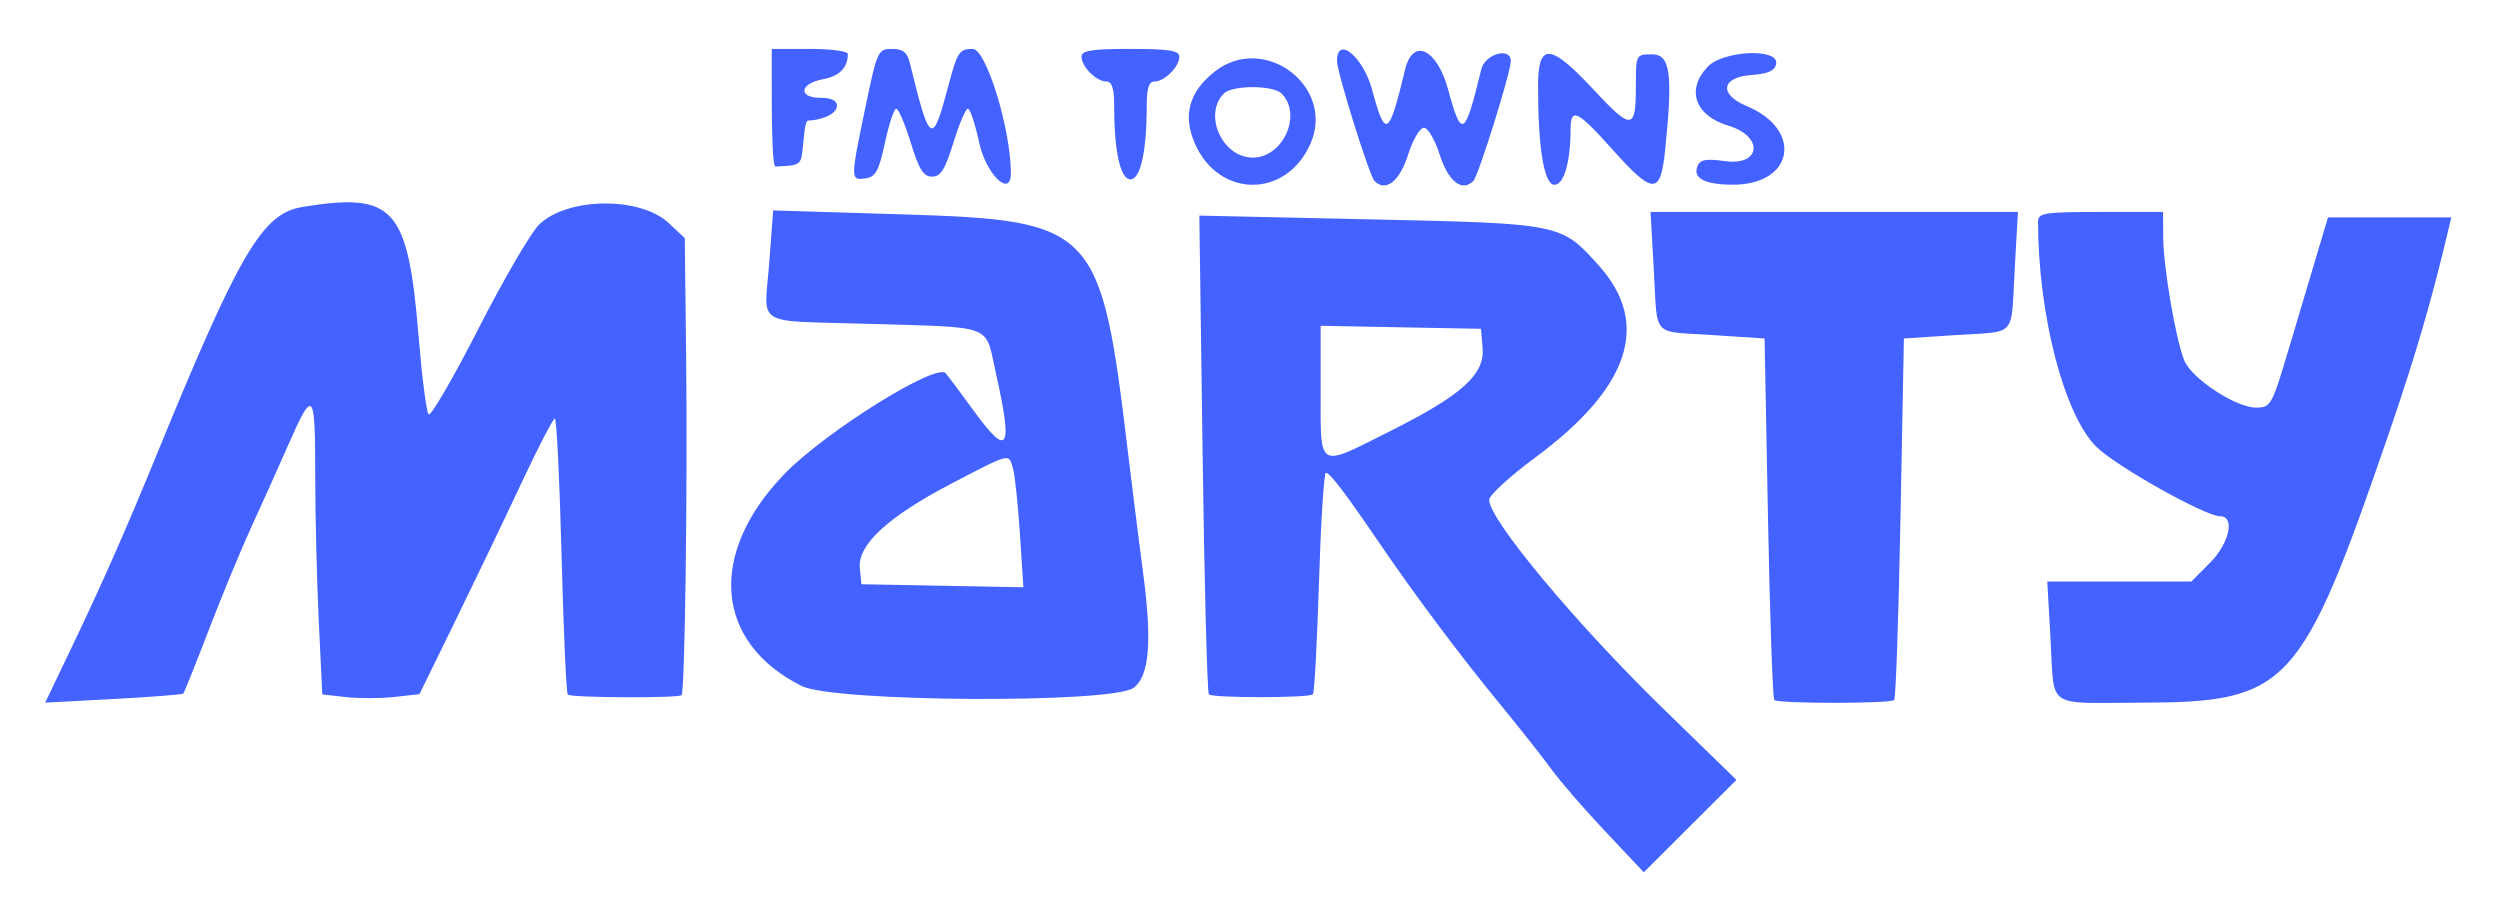
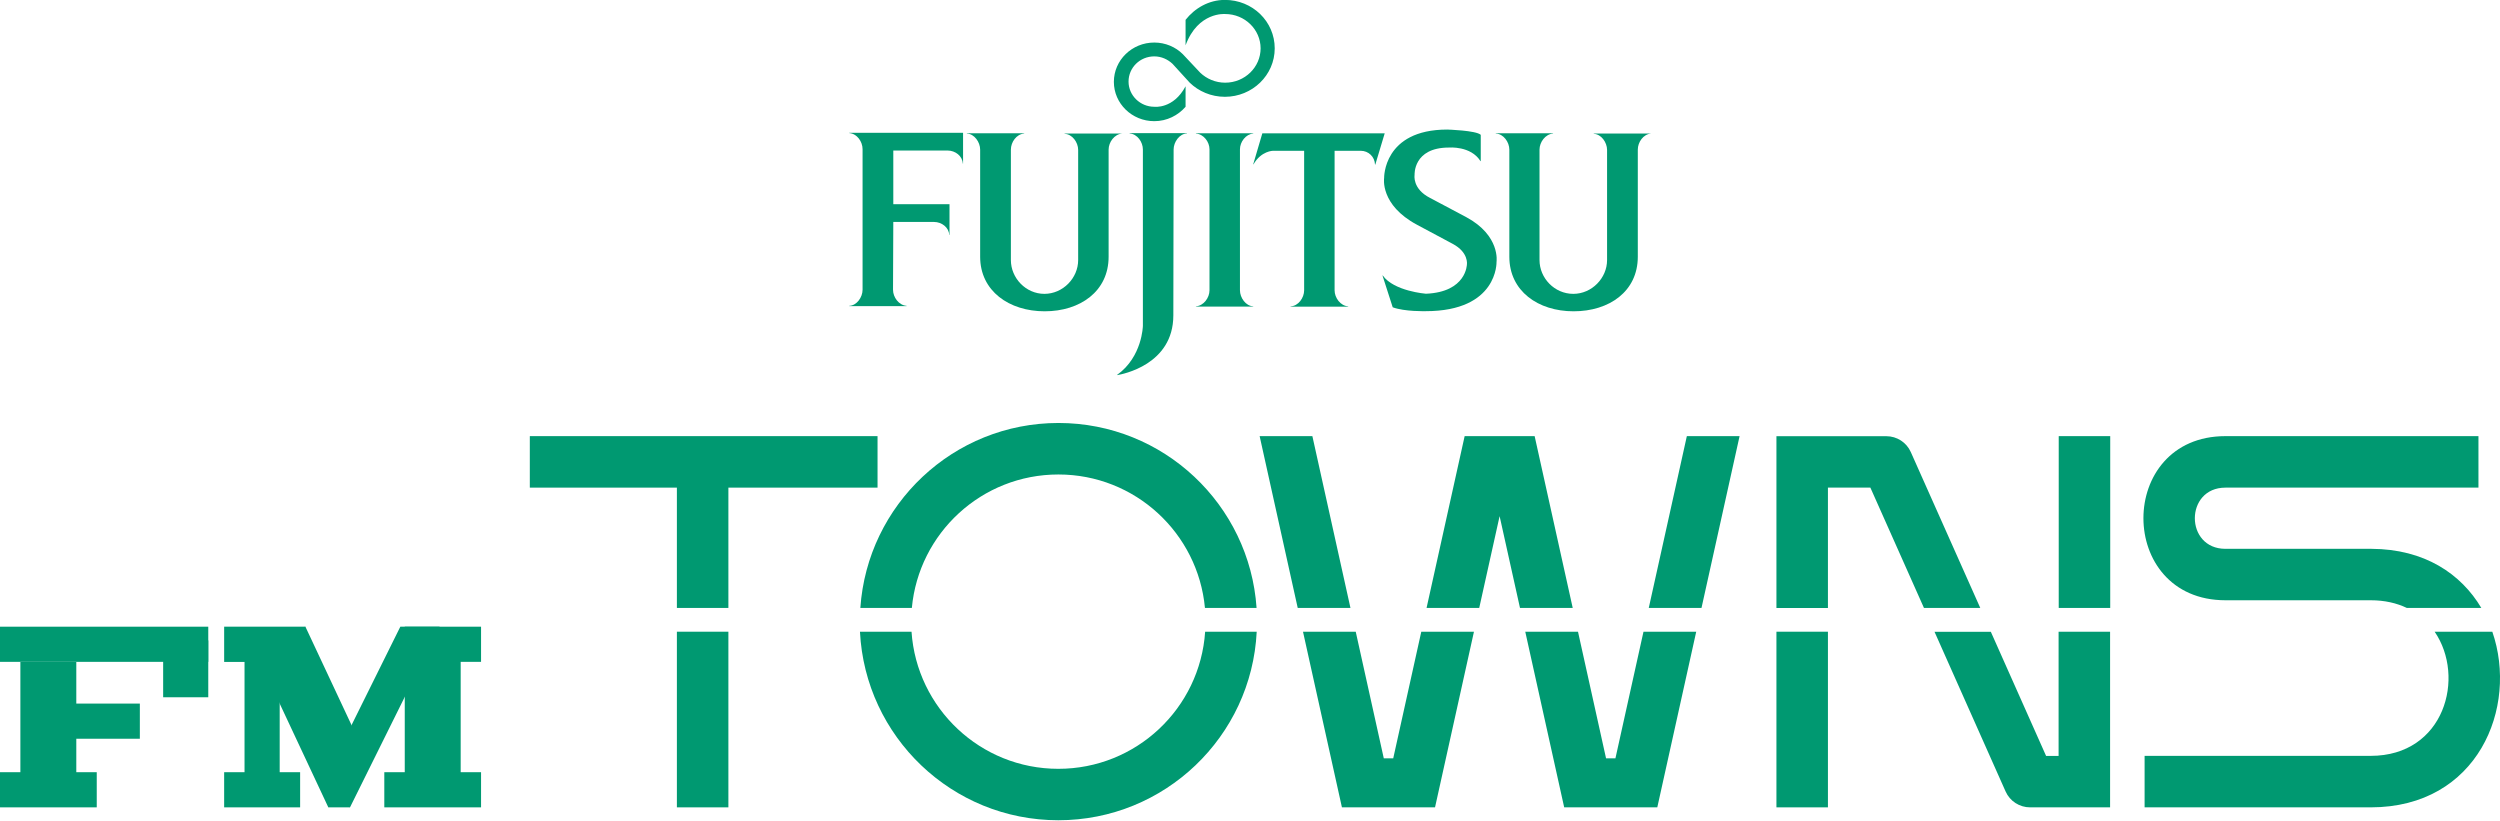
- <svg xmlns="http://www.w3.org/2000/svg" height="144.348" viewBox="0 0 400 144.348" width="400">
-   <path d="m123.478 12.916c0 4.45 0 13.766.599 13.731 2.874-.168 3.991-.01 4.229-1.864.354-2.357.349-5.498 1.038-5.498 1.519 0 4.569-.833 4.569-2.391 0-.8-.927-1.242-2.609-1.242-3.658 0-3.39-2.268.351-2.97 2.675-.502 3.997-1.844 3.997-4.057 0-.44-2.739-.799-6.087-.799h-6.087zm14.985 4.258c-2.408 11.585-2.408 11.709.009 11.365 1.628-.232 2.143-1.175 3.119-5.713.643-2.989 1.457-5.435 1.81-5.435s1.395 2.446 2.316 5.435c1.324 4.297 2.038 5.435 3.413 5.435s2.09-1.138 3.414-5.435c.92-2.989 1.963-5.435 2.316-5.435s1.167 2.446 1.81 5.435c1.09 5.067 5.069 8.911 5.069 4.895 0-7.045-3.944-19.895-6.107-19.895-2.144 0-2.455.47-3.885 5.87-2.577 9.734-2.959 9.518-6.134-3.479-.455-1.862-1.095-2.391-2.896-2.391-2.238 0-2.373.296-4.254 9.348m34.58-8.106c0 1.602 2.374 3.975 3.976 3.975.886 0 1.242 1.086 1.242 3.792 0 7.371.987 11.861 2.609 11.861 1.621 0 2.608-4.49 2.608-11.861 0-2.706.356-3.792 1.242-3.792 1.602 0 3.976-2.373 3.976-3.975 0-.984-1.624-1.242-7.826-1.242-6.203 0-7.827.258-7.827 1.242m40.88.715c.017 1.837 5.187 18.371 5.999 19.182 1.798 1.799 4.018.066 5.366-4.19.757-2.387 1.899-4.34 2.538-4.34s1.781 1.953 2.538 4.34c1.349 4.256 3.568 5.989 5.367 4.19.811-.811 5.981-17.345 5.998-19.182.021-2.323-4.127-1.179-4.726 1.304-2.62 10.854-3.152 11.182-5.296 3.261-1.771-6.542-5.643-8.378-6.878-3.261-2.62 10.854-3.152 11.182-5.296 3.261-1.436-5.303-5.648-8.731-5.61-4.565m32.164 4.002c0 9.925.972 15.78 2.619 15.78 1.525 0 2.567-3.59 2.589-8.913.014-3.525 1.098-2.997 6.694 3.261 6.485 7.251 7.678 7.295 8.409.307 1.291-12.352.872-15.524-2.05-15.524-2.606 0-2.609.005-2.609 5.166 0 6.972-.676 7.02-6.776.471-6.952-7.462-8.876-7.581-8.876-.548m27.108-3.077c-3.452 3.675-1.985 7.803 3.341 9.399 5.655 1.694 5.251 6.461-.481 5.676-3.139-.431-4.053-.259-4.475.839-.731 1.905 1.215 2.914 5.651 2.93 9.766.035 11.345-8.774 2.254-12.573-4.5-1.88-4.1-4.623.725-4.972 2.69-.196 3.766-.68 3.977-1.79.485-2.558-8.505-2.157-10.992.491m-78.835.742c-4.126 3.246-5.161 7.036-3.158 11.565 3.864 8.734 14.602 8.734 18.465 0 4.048-9.15-7.39-17.792-15.307-11.565m10.683 3.507c3.362 3.361.263 10.26-4.608 10.26s-7.97-6.899-4.609-10.26c1.352-1.352 7.866-1.352 9.217 0m-156.615 18.148c-6.49 1.053-10.065 7.152-23.661 40.373-4.584 11.201-8.58 20.249-13.209 29.908l-4.331 9.039 10.902-.583c5.996-.321 11.032-.713 11.191-.872s2-4.747 4.091-10.195c2.09-5.448 5.148-12.84 6.795-16.427s4.328-9.554 5.959-13.26c3.961-9 4.27-8.649 4.27 4.861 0 6.381.254 16.902.565 23.38l.565 11.778 3.782.427c2.081.234 5.581.224 7.778-.024l3.994-.45 5.788-11.834c3.184-6.509 7.941-16.428 10.571-22.042 2.631-5.613 5.014-10.211 5.296-10.217s.766 9.832 1.075 21.862.758 22.068.996 22.306c.514.514 17.723.593 18.211.084.528-.55.966-33.213.727-54.131l-.218-18.999-2.568-2.399c-4.578-4.276-16.169-4.151-20.723.224-1.299 1.247-5.669 8.74-9.712 16.652s-7.636 14.093-7.984 13.735c-.349-.357-1.066-5.931-1.595-12.388-1.697-20.722-3.894-23.186-18.555-20.808m74.643 9.005c-.775 10.326-2.693 9.141 15.714 9.701 20.664.629 18.757-.107 20.563 7.934 2.743 12.211 1.969 13.566-3.471 6.082-2.156-2.966-4.215-5.716-4.575-6.113-1.537-1.688-19.308 9.419-25.784 16.116-12.335 12.755-11.187 26.953 2.743 33.927 5.159 2.583 49.645 2.835 53.111.301 2.493-1.823 2.978-7.282 1.587-17.884-.721-5.5-1.851-14.5-2.511-20-4.315-35.979-5.227-36.933-36.229-37.881l-20.515-.627zm141.538 1.035c.626 11.06-.501 9.815 9.471 10.47l8.254.542.545 28.691c.299 15.781.753 28.899 1.007 29.154.603.603 18.582.603 19.185 0 .254-.255.707-13.373 1.007-29.154l.545-28.691 8.253-.542c9.972-.655 8.846.59 9.472-10.47l.523-9.232h-29.393-29.392zm61.479-7.71c.01 15 4.195 31.077 9.401 36.119 3.241 3.139 17.382 11.055 19.75 11.055 2.418 0 1.442 4.362-1.674 7.478l-2.956 2.956h-11.523-11.522l.523 9.233c.64 11.305-.928 10.192 14.303 10.154 23.807-.06 25.77-2.189 39.9-43.3 4.086-11.889 6.769-21.058 9.351-31.956l.566-2.391h-9.863-9.864l-1.882 6.304c-1.036 3.467-3.078 10.315-4.538 15.217-2.537 8.512-2.765 8.913-5.058 8.913-3.295 0-10.4-4.678-11.543-7.601-1.379-3.527-3.307-14.819-3.342-19.573l-.03-4.13h-10c-8.945 0-10 .161-9.999 1.522m-133.673 37.122c.286 20.933.739 38.279 1.007 38.546.594.595 16.052.583 16.647-.013.234-.234.67-8.303.968-17.932.298-9.628.798-17.506 1.111-17.506.645 0 3.016 3.115 8.599 11.299 5.762 8.446 12.81 17.858 19.215 25.658 3.141 3.826 6.846 8.521 8.233 10.434 1.386 1.914 5.286 6.414 8.666 10l6.145 6.522 7.41-7.391 7.41-7.391-11.615-11.305c-14.059-13.683-27.931-30.312-27.944-33.499-.004-.729 3.31-3.774 7.363-6.768 15.148-11.188 18.535-21.434 10.163-30.746-6.041-6.719-5.954-6.702-36.736-7.374l-27.163-.594zm44.799-16.897c.362 4.289-3.3 7.566-15.021 13.441-11.491 5.76-10.889 6.123-10.889-6.567v-10.407l12.826.241 12.827.241zm-75.128 19.34c.303 1.076.799 5.783 1.104 10.459l.554 8.502-12.959-.241-12.959-.242-.256-2.611c-.364-3.704 4.566-8.235 14.718-13.524 9.511-4.955 9.092-4.855 9.798-2.343" fill="#4362ff" fill-rule="evenodd" />
+ <svg xmlns="http://www.w3.org/2000/svg" version="1.1" id="Layer_1" x="0px" y="0px" viewBox="0 0 3840 1260" style="enable-background:new 0 0 3840 1260;" xml:space="preserve">
+   <defs id="defs88" />
+   <style type="text/css" id="style2">
+ 	.st0{fill:#009971;}
+ </style>
+   <g id="g83" style="fill:#009971;fill-opacity:1">
+     <path class="st0" d="M1400.6,933.8c10.6-115,107.3-205,225.1-205c117.8,0,214.4,90,225.1,205h79.3   c-10.8-158.7-142.9-284.1-304.3-284.1s-293.5,125.4-304.3,284.1L1400.6,933.8L1400.6,933.8z" id="path4" style="fill:#009971;fill-opacity:1" />
+     <path class="st0" d="M1625.6,1180.9c-119.6,0-217.5-93-225.5-210.6h-79.2c8.1,161.3,141.4,289.6,304.7,289.6   s296.7-128.3,304.7-289.6h-79.2C1843.2,1088,1745.3,1180.9,1625.6,1180.9z" id="path6" style="fill:#009971;fill-opacity:1" />
+     <rect x="1039.7" y="970.3" class="st0" width="79.1" height="269.8" id="rect8" style="fill:#009971;fill-opacity:1" />
+     <polygon class="st0" points="1347.9,669.9 813.8,669.9 813.8,749 1039.7,749 1039.7,933.8 1118.8,933.8 1118.8,749 1347.9,749  " id="polygon10" style="fill:#009971;fill-opacity:1" />
+     <rect x="2728.6" y="970.3" class="st0" width="79.1" height="269.8" id="rect12" style="fill:#009971;fill-opacity:1" />
+     <path class="st0" d="M3162.2,1161.1h-19.4l-84.9-190.7h-86.5l109.2,245.3c6.6,14.9,21.4,24.4,37.6,24.4h43.9h43.9h35.1V970.3H3162   v190.8H3162.2z" id="path14" style="fill:#009971;fill-opacity:1" />
+     <rect x="3162.2" y="669.9" class="st0" width="79.1" height="263.9" id="rect16" style="fill:#009971;fill-opacity:1" />
+     <path class="st0" d="M2935,694.4c-6.6-14.9-21.4-24.4-37.6-24.4h-89.8h-48.7h-30.3v263.9h79.1V749h65.2l82.3,184.8h86.5L2935,694.4   z" id="path18" style="fill:#009971;fill-opacity:1" />
+     <polygon class="st0" points="2532.5,933.8 2613.5,933.8 2672,669.9 2591,669.9  " id="polygon20" style="fill:#009971;fill-opacity:1" />
+     <polygon class="st0" points="2140,1164.8 2125.5,1164.8 2082.4,970.3 2001.4,970.3 2061.2,1240.1 2123.3,1240.1 2142.2,1240.1    2204.2,1240.1 2264,970.3 2183.1,970.3  " id="polygon22" style="fill:#009971;fill-opacity:1" />
+     <polygon class="st0" points="2481.3,1164.8 2466.9,1164.8 2423.8,970.3 2342.8,970.3 2402.6,1240.1 2464.6,1240.1 2483.6,1240.1    2545.6,1240.1 2605.4,970.3 2524.4,970.3  " id="polygon24" style="fill:#009971;fill-opacity:1" />
+     <polygon class="st0" points="2357.2,669.9 2330.7,669.9 2276.2,669.9 2249.7,669.9 2191.2,933.8 2272.1,933.8 2303.4,792.8    2334.7,933.8 2415.7,933.8  " id="polygon26" style="fill:#009971;fill-opacity:1" />
+     <polygon class="st0" points="2015.8,669.9 1934.8,669.9 1993.3,933.8 2074.3,933.8  " id="polygon28" style="fill:#009971;fill-opacity:1" />
+     <path class="st0" d="M3418.3,922h223.1c21.4,0,39.8,4.3,55.5,11.8h114.4c-31.1-52.4-87.3-90.5-168.8-90.8l0,0h-224.2   c-62.7,0-62.7-94,0-94h388.6v-79.1h-388.6C3250.3,669.9,3250.3,922,3418.3,922z" id="path30" style="fill:#009971;fill-opacity:1" />
+     <path class="st0" d="M3828.2,970.3h-88.6c47.9,69.8,15.2,190.7-98.2,190.7l0,0h-347.3v79.1h347.3l0,0   C3806.1,1240.1,3868.4,1086.5,3828.2,970.3z" id="path32" style="fill:#009971;fill-opacity:1" />
+     <g id="g51" style="fill:#009971;fill-opacity:1">
+       <g id="layer1_6_" transform="translate(-398.5714,-700.482)" style="fill:#009971;fill-opacity:1">
+         <g id="g5598_6_" transform="matrix(4.252449,0,0,-4.252449,426.9062,839.4072)" style="fill:#009971;fill-opacity:1">
+           <path id="path5600_6_" class="st0" d="M316-47.5h14.7c2.8,0,5.4-2,5.5-4.7h0.1v11.1H316v19.4h19.6c2.8,0,5.4-2,5.5-4.7h0.1v11.1      h-41.1v-0.1c2.8-0.2,4.8-3.1,4.8-5.8V-72c0-2.7-2.1-5.7-4.8-5.8v-0.1h20.7v0.1c-2.8,0.2-4.9,3.1-4.9,5.8L316-47.5z" style="fill:#009971;fill-opacity:1" />
+         </g>
+         <g id="g5602_6_" transform="matrix(4.252449,0,0,-4.252449,499.9284,863.1048)" style="fill:#009971;fill-opacity:1">
+           <path id="path5604_6_" class="st0" d="M341.3-55.7c0-6.5,5.4-12.2,12.1-12.2s12.2,5.7,12.2,12.2v39.8c0,2.7-2.1,5.7-4.9,5.8v0.1      h20.8v0c-2.8-0.2-4.9-3.1-4.9-5.8v-38.7c0-12.5-10.3-19.7-23.1-19.7c-12.8,0-23.3,7.3-23.3,19.7v38.7c0,2.7-2.1,5.7-4.8,5.8v0.1      h20.7V-10c-2.8-0.2-4.8-3.1-4.8-5.8L341.3-55.7z" style="fill:#009971;fill-opacity:1" />
+         </g>
+         <g id="g5606_6_" transform="matrix(4.252449,0,0,-4.252449,791.7195,801.679)" style="fill:#009971;fill-opacity:1">
+           <path id="path5608_6_" class="st0" d="M442.3-34.4c-3.5,5.6-11.4,4.9-11.4,4.9c-13,0-12.4-9.9-12.4-9.9s-0.9-5,5.6-8.3l13-6.9      c12.5-6.7,11-16.2,11-16.2s0.6-17.8-25.6-17.8c0,0-7.6-0.2-11.9,1.4l-3.7,11.5h0.1c4-5.7,15.6-6.6,15.6-6.6      c14.7,0.6,14.8,10.6,14.8,10.6s0.7,4.3-5.1,7.4l-12.9,6.9c-13.5,7.2-11.9,16.9-11.9,16.9S407.1-23,430.3-23      c0,0,10.4-0.3,12.1-1.9v-9.5H442.3z" style="fill:#009971;fill-opacity:1" />
+         </g>
+         <g id="g5610_6_" transform="matrix(4.252449,0,0,-4.252449,617.7135,746.6898)" style="fill:#009971;fill-opacity:1">
+           <path id="path5612_6_" class="st0" d="M382-15.4c2.3-2.2,5.5-3.6,9-3.6c7.1,0,12.8,5.6,12.8,12.4S398.1,5.8,391,5.8      c0,0-9.8,0.9-14.3-11.3v9.2c3.3,4.2,8.4,7.2,14.2,7.2c10,0,18-7.8,18-17.5s-8.1-17.5-18-17.5c-5,0-9.5,2-12.7,5.1l-6.2,6.8      c-1.7,1.6-4,2.7-6.6,2.7c-5.2,0-9.3-4.1-9.3-9.1s4.2-9.1,9.3-9.1c0,0,6.9-0.9,11.3,7.4v-7.4c-2.7-3.1-6.7-5.2-11.3-5.2      c-8.1,0-14.6,6.4-14.6,14.2s6.5,14.2,14.6,14.2c4,0,7.7-1.6,10.3-4.2L382-15.4z" style="fill:#009971;fill-opacity:1" />
+         </g>
+         <g id="g5614_6_" transform="matrix(4.252449,0,0,-4.252449,623.4238,794.2313)" style="fill:#009971;fill-opacity:1">
+           <path id="path5616_6_" class="st0" d="M384-31.9c0,2.7-2.1,5.5-4.9,5.7v0.1h20.7v-0.1c-2.7-0.2-4.8-3-4.8-5.7v-50.9      c0-2.7,2.1-5.7,4.8-5.8v-0.1h-20.7v0.1c2.8,0.2,4.9,3.1,4.9,5.8V-31.9z" style="fill:#009971;fill-opacity:1" />
+         </g>
+         <g id="g5618_6_" transform="matrix(4.252449,0,0,-4.252449,601.0486,794.4592)" style="fill:#009971;fill-opacity:1">
+           <path id="path5620_6_" class="st0" d="M376.3-31.9c0,2.7,2.1,5.7,4.8,5.8v0.1h-20.7v-0.1c2.8-0.2,4.8-3.1,4.8-5.8v-63.7      c0,0-0.2-11.2-9.3-17.7v-0.1c1.8,0.3,20.3,3.7,20.3,21.6L376.3-31.9z" style="fill:#009971;fill-opacity:1" />
+         </g>
+         <g id="g5622_6_" transform="matrix(4.252449,0,0,-4.252449,650.5748,803.6454)" style="fill:#009971;fill-opacity:1">
+           <path id="path5624_6_" class="st0" d="M393.4-35.1h0.1c2.8,4.9,7.1,4.9,7.1,4.9h11.2v-50.4c0-2.7-2.1-5.7-4.9-5.8v-0.1h20.8v0.1      c-2.8,0.2-4.9,3.1-4.9,5.8v50.4h9.4c2.9,0,5.1-2.2,5.2-5h0.1l3.4,11.3h-44.2L393.4-35.1z" style="fill:#009971;fill-opacity:1" />
+         </g>
+         <g id="g5626_6_" transform="matrix(4.252449,0,0,-4.252449,828.4053,863.1048)" style="fill:#009971;fill-opacity:1">
+           <path id="path5628_6_" class="st0" d="M455-55.7c0-6.5,5.4-12.2,12.2-12.2c6.7,0,12.2,5.7,12.2,12.2v39.8c0,2.7-2.1,5.7-4.8,5.8      v0.1h20.7v0c-2.8-0.2-4.8-3.1-4.8-5.8v-38.7c0-12.5-10.3-19.7-23.2-19.7c-12.8,0-23.2,7.3-23.2,19.7v38.7c0,2.7-2.1,5.7-4.9,5.8      v0.1h20.7V-10c-2.8-0.2-4.9-3.1-4.9-5.8L455-55.7z" style="fill:#009971;fill-opacity:1" />
+         </g>
+       </g>
+     </g>
+     <g id="g81" style="fill:#009971;fill-opacity:1">
+       <rect x="31.3" y="1016.7" class="st0" width="85.9" height="184.9" id="rect53" style="fill:#009971;fill-opacity:1" />
+       <rect x="621.7" y="1006.4" class="st0" width="85.9" height="203.3" id="rect55" style="fill:#009971;fill-opacity:1" />
+       <polygon class="st0" points="564.1,1165.3 504.3,1240.1 386.3,988.3 469.1,962.6   " id="polygon57" style="fill:#009971;fill-opacity:1" />
+       <rect x="74.3" y="1080.7" class="st0" width="140.5" height="54" id="rect59" style="fill:#009971;fill-opacity:1" />
+       <rect x="375.6" y="997.3" class="st0" width="54" height="204.3" id="rect61" style="fill:#009971;fill-opacity:1" />
+       <rect y="962.6" class="st0" width="319.9" height="54" id="rect63" style="fill:#009971;fill-opacity:1" />
+       <polygon class="st0" points="344.3,1016.7 445.4,1016.7 469.1,962.6 344.3,962.6   " id="polygon65" style="fill:#009971;fill-opacity:1" />
+       <rect x="621.7" y="962.6" class="st0" width="117.2" height="54" id="rect67" style="fill:#009971;fill-opacity:1" />
+       <rect y="1186.1" class="st0" width="148.6" height="54" id="rect69" style="fill:#009971;fill-opacity:1" />
+       <rect x="590.3" y="1186.1" class="st0" width="148.6" height="54" id="rect71" style="fill:#009971;fill-opacity:1" />
+       <rect x="344.3" y="1186.1" class="st0" width="116.7" height="54" id="rect73" style="fill:#009971;fill-opacity:1" />
+       <rect x="250.6" y="983.7" class="st0" width="69.3" height="87.3" id="rect75" style="fill:#009971;fill-opacity:1" />
+       <polygon class="st0" points="614.9,962.6 498.1,1198.2 537.6,1240.1 675.2,962.6   " id="polygon77" style="fill:#009971;fill-opacity:1" />
+       <rect x="504.3" y="1192.8" class="st0" width="33.3" height="47.3" id="rect79" style="fill:#009971;fill-opacity:1" />
+     </g>
+   </g>
</svg>
